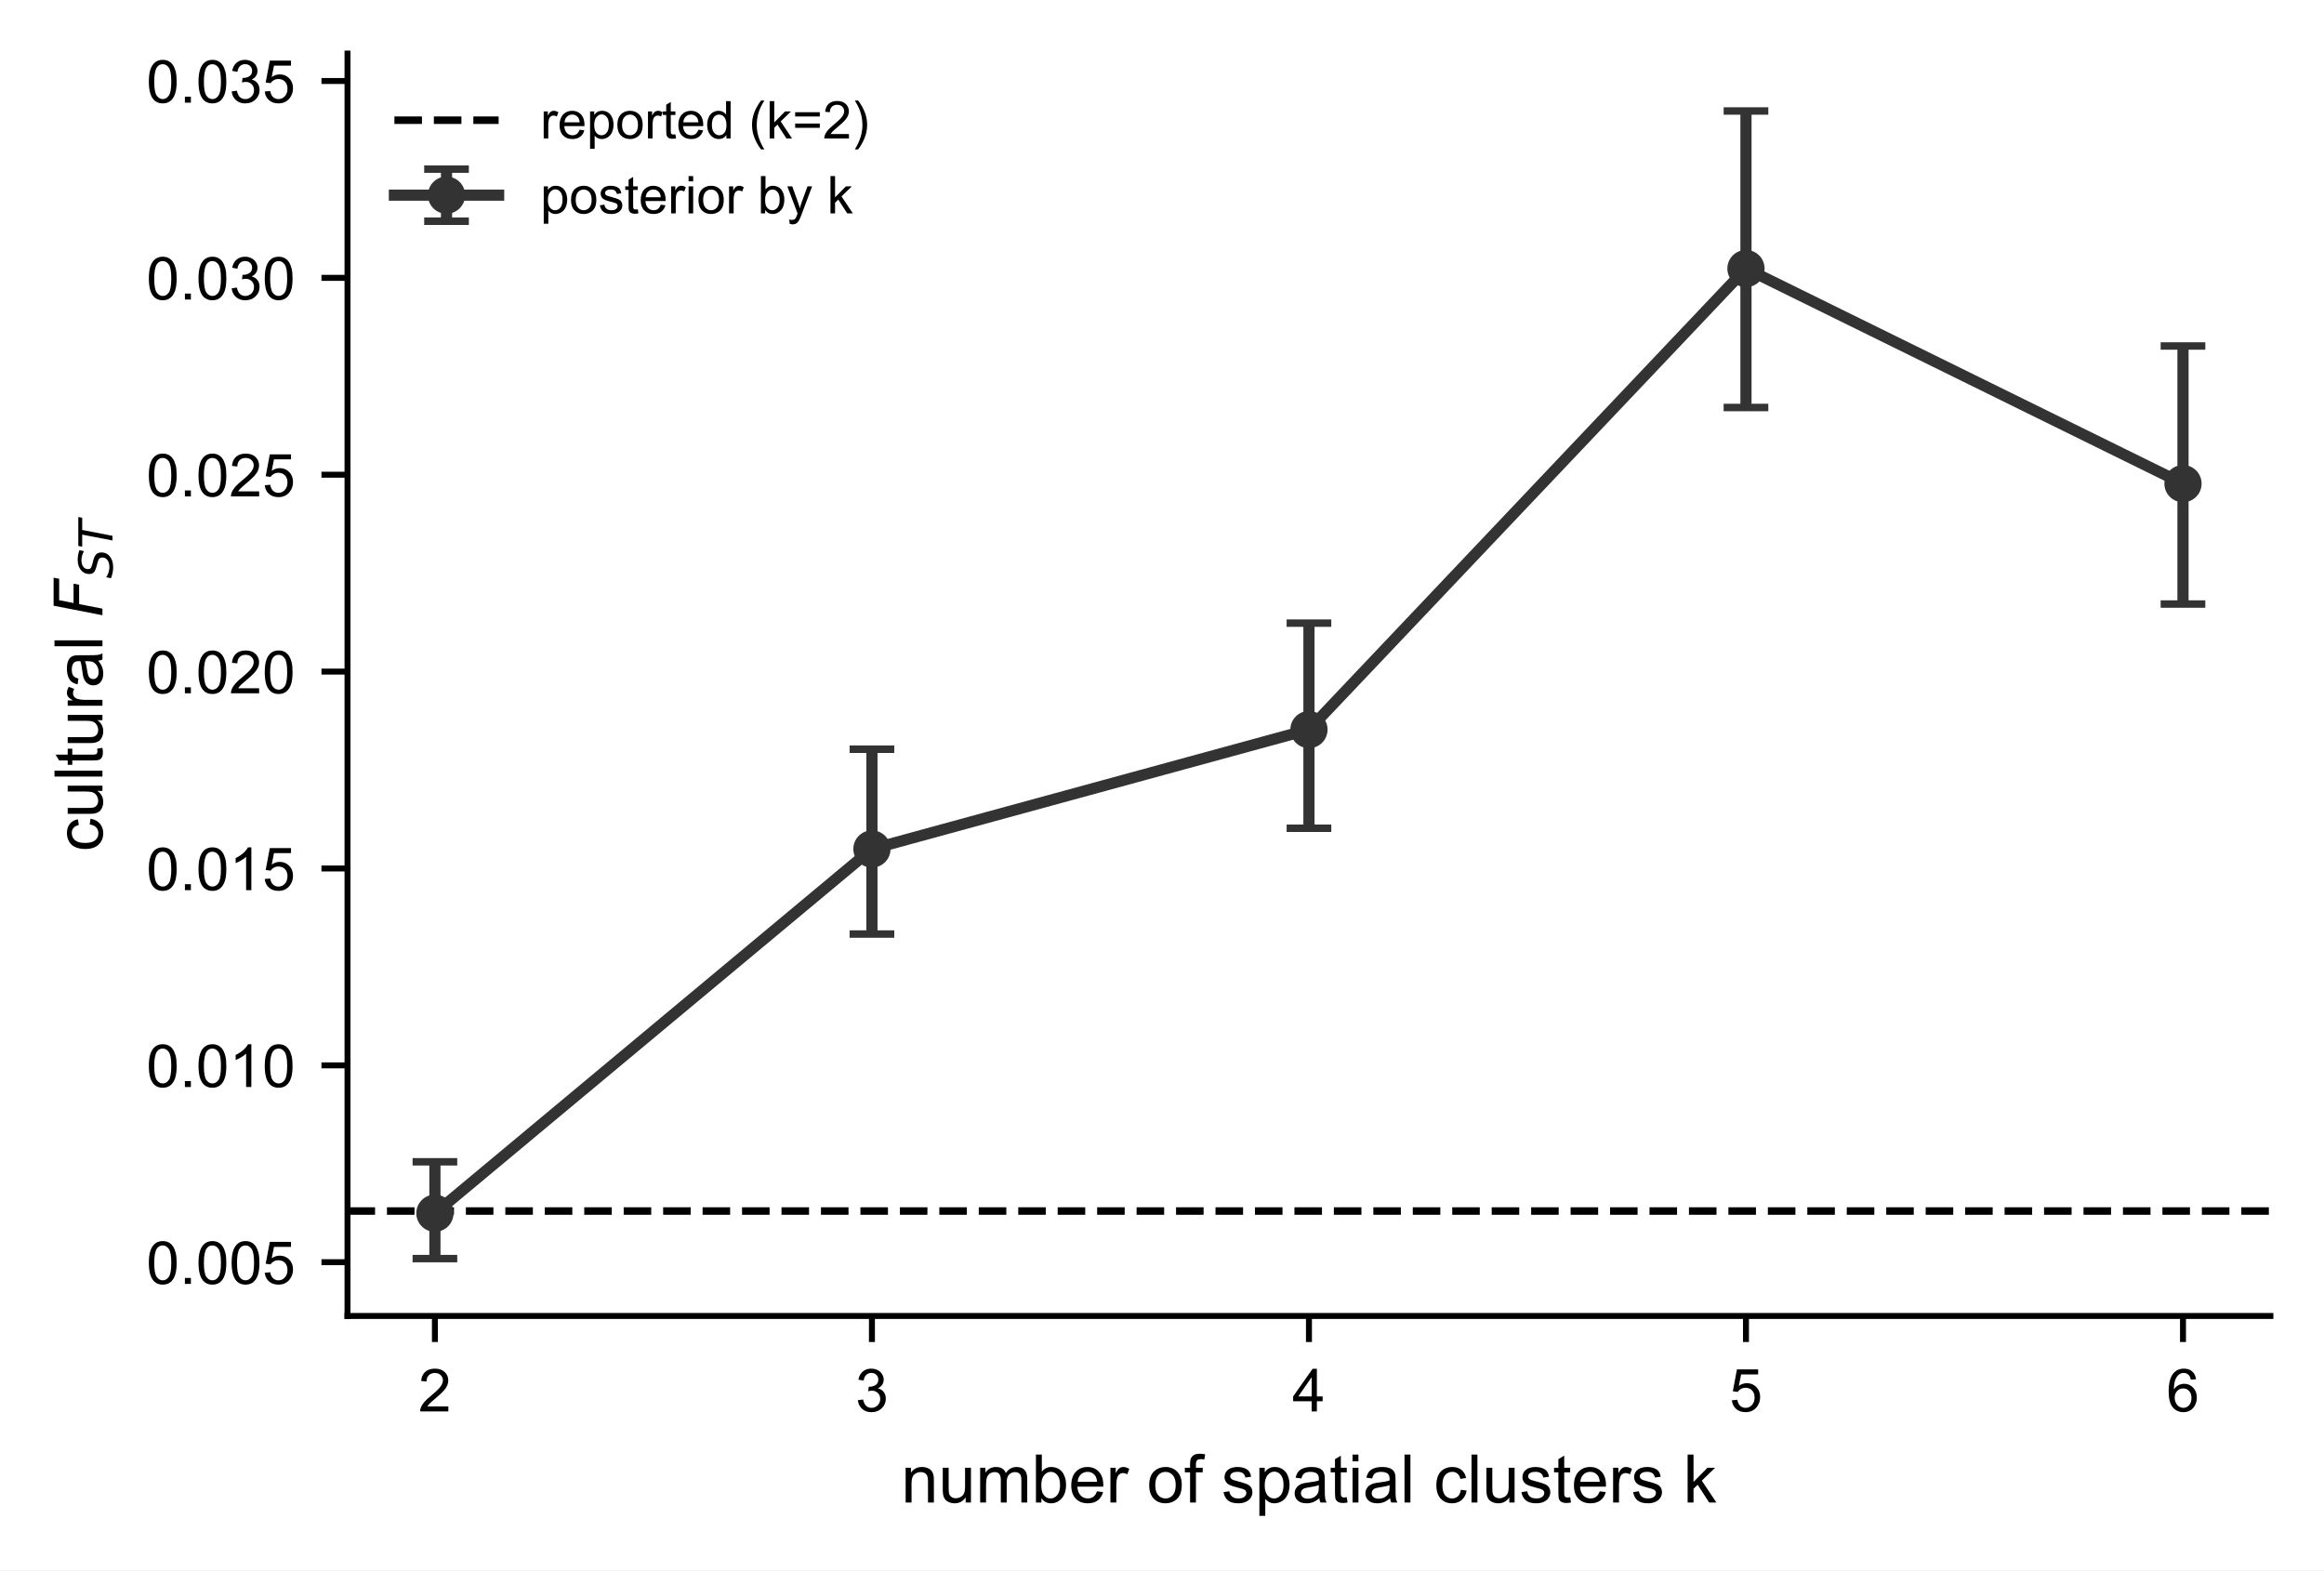
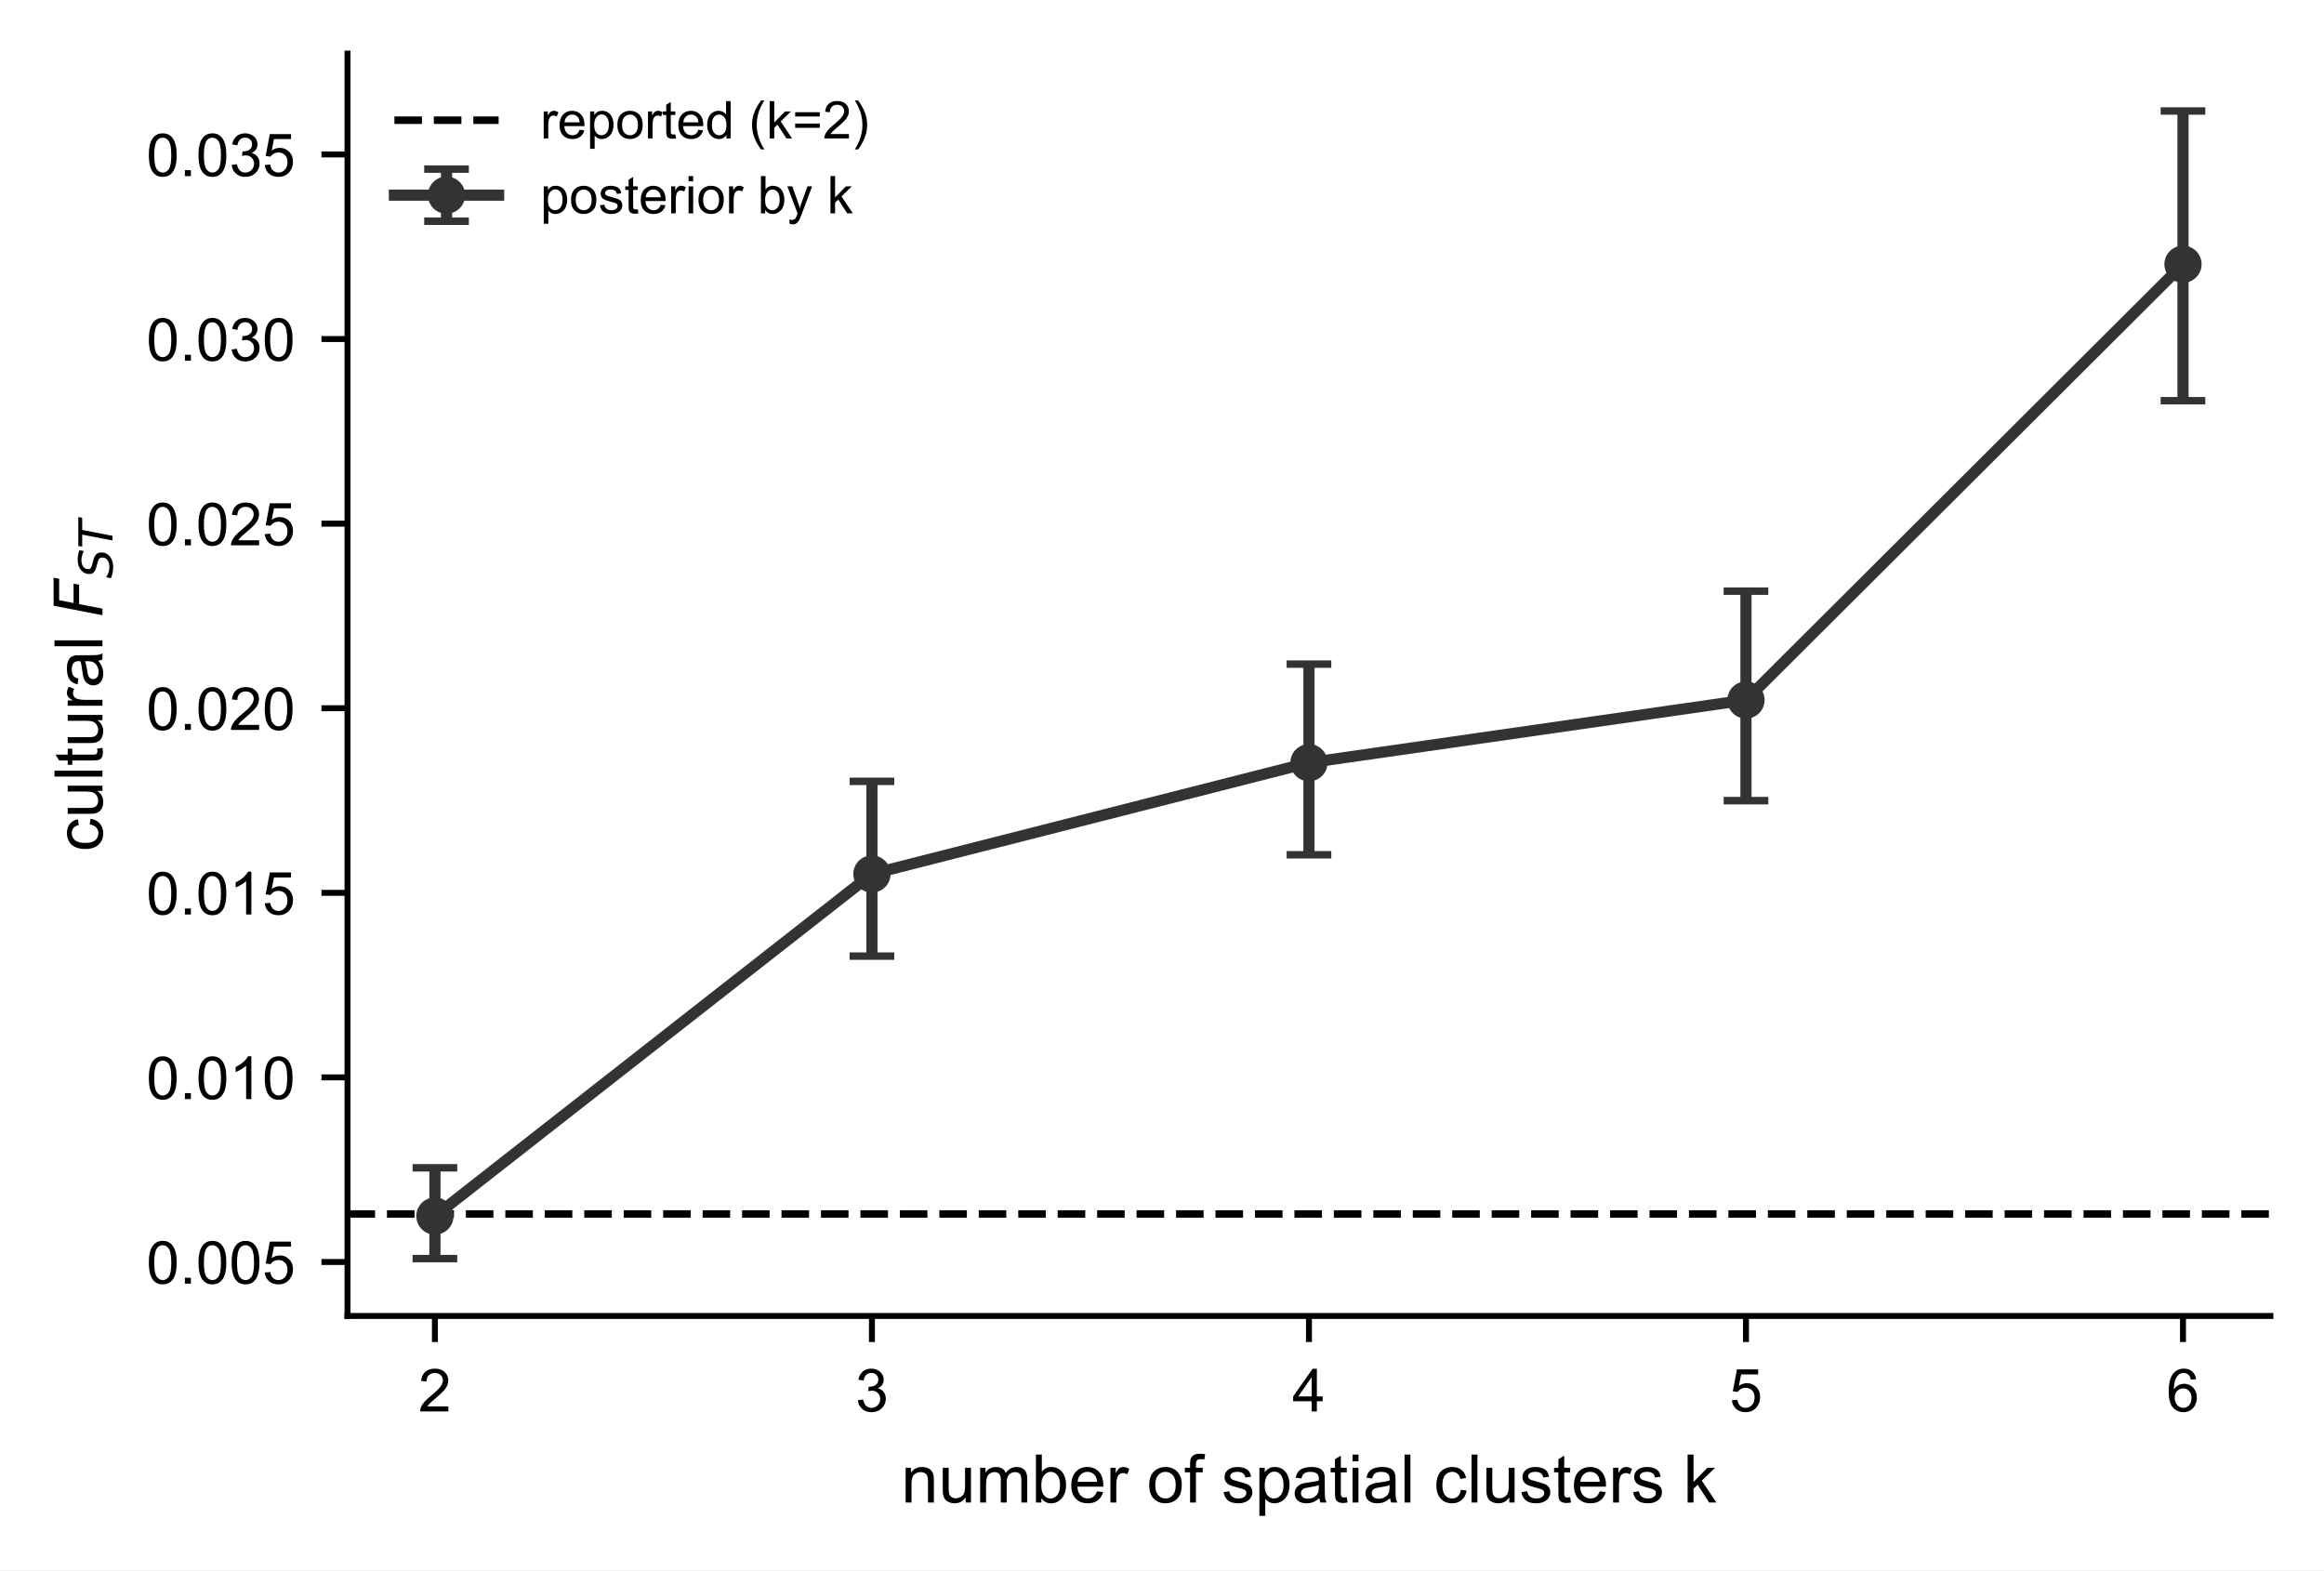
<svg xmlns="http://www.w3.org/2000/svg" xmlns:xlink="http://www.w3.org/1999/xlink" width="312.188pt" height="210.934pt" viewBox="0 0 312.188 210.934" version="1.1">
  <defs>
    <style type="text/css">*{stroke-linejoin: round; stroke-linecap: butt}</style>
  </defs>
  <g id="figure_1">
    <g id="patch_1">
      <path d="M 0 210.934  L 312.188 210.934  L 312.188 0  L 0 0  z " style="fill: #ffffff" />
    </g>
    <g id="axes_1">
      <g id="patch_2">
        <path d="M 46.682 176.78  L 304.988 176.78  L 304.988 7.2  L 46.682 7.2  z " style="fill: #ffffff" />
      </g>
      <g id="matplotlib.axis_1">
        <g id="xtick_1">
          <g id="line2d_1">
            <defs>
-               <path id="mf78d6fb2e3" d="M 0 0  L 0 3.5  " style="stroke: #000000; stroke-width: 0.8" />
-             </defs>
-             <g>
-               <use xlink:href="#mf78d6fb2e3" x="58.423" y="176.78" style="stroke: #000000; stroke-width: 0.8" />
+               <path id="mf7b9c50d46" d="M 0 0  L 0 3.5  " style="stroke: #000000; stroke-width: 0.8" />
+             </defs>
+             <g>
+               <use xlink:href="#mf7b9c50d46" x="58.423" y="176.78" style="stroke: #000000; stroke-width: 0.8" />
            </g>
          </g>
          <g id="text_1">
            <g transform="translate(56.19835 189.6042) scale(0.08 -0.08)">
              <defs>
                <path id="ArialMT-15" d="M 3222 541  L 3222 0  L 194 0  Q 188 203 259 391  Q 375 700 629 1000  Q 884 1300 1366 1694  Q 2113 2306 2375 2664  Q 2638 3022 2638 3341  Q 2638 3675 2398 3904  Q 2159 4134 1775 4134  Q 1369 4134 1125 3890  Q 881 3647 878 3216  L 300 3275  Q 359 3922 746 4261  Q 1134 4600 1788 4600  Q 2447 4600 2831 4234  Q 3216 3869 3216 3328  Q 3216 3053 3103 2787  Q 2991 2522 2730 2228  Q 2469 1934 1863 1422  Q 1356 997 1212 845  Q 1069 694 975 541  L 3222 541  z " transform="scale(0.015625)" />
              </defs>
              <use xlink:href="#ArialMT-15" />
            </g>
          </g>
        </g>
        <g id="xtick_2">
          <g id="line2d_2">
            <g>
-               <use xlink:href="#mf78d6fb2e3" x="117.129" y="176.78" style="stroke: #000000; stroke-width: 0.8" />
+               <use xlink:href="#mf7b9c50d46" x="117.129" y="176.78" style="stroke: #000000; stroke-width: 0.8" />
            </g>
          </g>
          <g id="text_2">
            <g transform="translate(114.9042 189.6042) scale(0.08 -0.08)">
              <defs>
                <path id="ArialMT-16" d="M 269 1209  L 831 1284  Q 928 806 1161 595  Q 1394 384 1728 384  Q 2125 384 2398 659  Q 2672 934 2672 1341  Q 2672 1728 2419 1979  Q 2166 2231 1775 2231  Q 1616 2231 1378 2169  L 1441 2663  Q 1497 2656 1531 2656  Q 1891 2656 2178 2843  Q 2466 3031 2466 3422  Q 2466 3731 2256 3934  Q 2047 4138 1716 4138  Q 1388 4138 1169 3931  Q 950 3725 888 3313  L 325 3413  Q 428 3978 793 4289  Q 1159 4600 1703 4600  Q 2078 4600 2393 4439  Q 2709 4278 2876 4000  Q 3044 3722 3044 3409  Q 3044 3113 2884 2869  Q 2725 2625 2413 2481  Q 2819 2388 3044 2092  Q 3269 1797 3269 1353  Q 3269 753 2831 336  Q 2394 -81 1725 -81  Q 1122 -81 723 278  Q 325 638 269 1209  z " transform="scale(0.015625)" />
              </defs>
              <use xlink:href="#ArialMT-16" />
            </g>
          </g>
        </g>
        <g id="xtick_3">
          <g id="line2d_3">
            <g>
-               <use xlink:href="#mf78d6fb2e3" x="175.835" y="176.78" style="stroke: #000000; stroke-width: 0.8" />
+               <use xlink:href="#mf7b9c50d46" x="175.835" y="176.78" style="stroke: #000000; stroke-width: 0.8" />
            </g>
          </g>
          <g id="text_3">
            <g transform="translate(173.6101 189.6042) scale(0.08 -0.08)">
              <defs>
                <path id="ArialMT-17" d="M 2069 0  L 2069 1097  L 81 1097  L 81 1613  L 2172 4581  L 2631 4581  L 2631 1613  L 3250 1613  L 3250 1097  L 2631 1097  L 2631 0  L 2069 0  z M 2069 1613  L 2069 3678  L 634 1613  L 2069 1613  z " transform="scale(0.015625)" />
              </defs>
              <use xlink:href="#ArialMT-17" />
            </g>
          </g>
        </g>
        <g id="xtick_4">
          <g id="line2d_4">
            <g>
-               <use xlink:href="#mf78d6fb2e3" x="234.54" y="176.78" style="stroke: #000000; stroke-width: 0.8" />
+               <use xlink:href="#mf7b9c50d46" x="234.54" y="176.78" style="stroke: #000000; stroke-width: 0.8" />
            </g>
          </g>
          <g id="text_4">
            <g transform="translate(232.316 189.6042) scale(0.08 -0.08)">
              <defs>
                <path id="ArialMT-18" d="M 266 1200  L 856 1250  Q 922 819 1161 601  Q 1400 384 1738 384  Q 2144 384 2425 690  Q 2706 997 2706 1503  Q 2706 1984 2436 2262  Q 2166 2541 1728 2541  Q 1456 2541 1237 2417  Q 1019 2294 894 2097  L 366 2166  L 809 4519  L 3088 4519  L 3088 3981  L 1259 3981  L 1013 2750  Q 1425 3038 1878 3038  Q 2478 3038 2890 2622  Q 3303 2206 3303 1553  Q 3303 931 2941 478  Q 2500 -78 1738 -78  Q 1113 -78 717 272  Q 322 622 266 1200  z " transform="scale(0.015625)" />
              </defs>
              <use xlink:href="#ArialMT-18" />
            </g>
          </g>
        </g>
        <g id="xtick_5">
          <g id="line2d_5">
            <g>
-               <use xlink:href="#mf78d6fb2e3" x="293.246" y="176.78" style="stroke: #000000; stroke-width: 0.8" />
+               <use xlink:href="#mf7b9c50d46" x="293.246" y="176.78" style="stroke: #000000; stroke-width: 0.8" />
            </g>
          </g>
          <g id="text_5">
            <g transform="translate(291.0219 189.6042) scale(0.08 -0.08)">
              <defs>
                <path id="ArialMT-19" d="M 3184 3459  L 2625 3416  Q 2550 3747 2413 3897  Q 2184 4138 1850 4138  Q 1581 4138 1378 3988  Q 1113 3794 959 3422  Q 806 3050 800 2363  Q 1003 2672 1297 2822  Q 1591 2972 1913 2972  Q 2475 2972 2870 2558  Q 3266 2144 3266 1488  Q 3266 1056 3080 686  Q 2894 316 2569 119  Q 2244 -78 1831 -78  Q 1128 -78 684 439  Q 241 956 241 2144  Q 241 3472 731 4075  Q 1159 4600 1884 4600  Q 2425 4600 2770 4297  Q 3116 3994 3184 3459  z M 888 1484  Q 888 1194 1011 928  Q 1134 663 1356 523  Q 1578 384 1822 384  Q 2178 384 2434 671  Q 2691 959 2691 1453  Q 2691 1928 2437 2201  Q 2184 2475 1800 2475  Q 1419 2475 1153 2201  Q 888 1928 888 1484  z " transform="scale(0.015625)" />
              </defs>
              <use xlink:href="#ArialMT-19" />
            </g>
          </g>
        </g>
        <g id="text_6">
          <g transform="translate(121.0646 201.84) scale(0.09 -0.09)">
            <defs>
              <path id="ArialMT-51" d="M 422 0  L 422 3319  L 928 3319  L 928 2847  Q 1294 3394 1984 3394  Q 2284 3394 2536 3286  Q 2788 3178 2913 3003  Q 3038 2828 3088 2588  Q 3119 2431 3119 2041  L 3119 0  L 2556 0  L 2556 2019  Q 2556 2363 2490 2533  Q 2425 2703 2258 2804  Q 2091 2906 1866 2906  Q 1506 2906 1245 2678  Q 984 2450 984 1813  L 984 0  L 422 0  z " transform="scale(0.015625)" />
              <path id="ArialMT-58" d="M 2597 0  L 2597 488  Q 2209 -75 1544 -75  Q 1250 -75 995 37  Q 741 150 617 320  Q 494 491 444 738  Q 409 903 409 1263  L 409 3319  L 972 3319  L 972 1478  Q 972 1038 1006 884  Q 1059 663 1231 536  Q 1403 409 1656 409  Q 1909 409 2131 539  Q 2353 669 2445 892  Q 2538 1116 2538 1541  L 2538 3319  L 3100 3319  L 3100 0  L 2597 0  z " transform="scale(0.015625)" />
              <path id="ArialMT-50" d="M 422 0  L 422 3319  L 925 3319  L 925 2853  Q 1081 3097 1340 3245  Q 1600 3394 1931 3394  Q 2300 3394 2536 3241  Q 2772 3088 2869 2813  Q 3263 3394 3894 3394  Q 4388 3394 4653 3120  Q 4919 2847 4919 2278  L 4919 0  L 4359 0  L 4359 2091  Q 4359 2428 4304 2576  Q 4250 2725 4106 2815  Q 3963 2906 3769 2906  Q 3419 2906 3187 2673  Q 2956 2441 2956 1928  L 2956 0  L 2394 0  L 2394 2156  Q 2394 2531 2256 2718  Q 2119 2906 1806 2906  Q 1569 2906 1367 2781  Q 1166 2656 1075 2415  Q 984 2175 984 1722  L 984 0  L 422 0  z " transform="scale(0.015625)" />
              <path id="ArialMT-45" d="M 941 0  L 419 0  L 419 4581  L 981 4581  L 981 2947  Q 1338 3394 1891 3394  Q 2197 3394 2470 3270  Q 2744 3147 2920 2923  Q 3097 2700 3197 2384  Q 3297 2069 3297 1709  Q 3297 856 2875 390  Q 2453 -75 1863 -75  Q 1275 -75 941 416  L 941 0  z M 934 1684  Q 934 1088 1097 822  Q 1363 388 1816 388  Q 2184 388 2453 708  Q 2722 1028 2722 1663  Q 2722 2313 2464 2622  Q 2206 2931 1841 2931  Q 1472 2931 1203 2611  Q 934 2291 934 1684  z " transform="scale(0.015625)" />
              <path id="ArialMT-48" d="M 2694 1069  L 3275 997  Q 3138 488 2766 206  Q 2394 -75 1816 -75  Q 1088 -75 661 373  Q 234 822 234 1631  Q 234 2469 665 2931  Q 1097 3394 1784 3394  Q 2450 3394 2872 2941  Q 3294 2488 3294 1666  Q 3294 1616 3291 1516  L 816 1516  Q 847 969 1125 678  Q 1403 388 1819 388  Q 2128 388 2347 550  Q 2566 713 2694 1069  z M 847 1978  L 2700 1978  Q 2663 2397 2488 2606  Q 2219 2931 1791 2931  Q 1403 2931 1139 2672  Q 875 2413 847 1978  z " transform="scale(0.015625)" />
              <path id="ArialMT-55" d="M 416 0  L 416 3319  L 922 3319  L 922 2816  Q 1116 3169 1280 3281  Q 1444 3394 1641 3394  Q 1925 3394 2219 3213  L 2025 2691  Q 1819 2813 1613 2813  Q 1428 2813 1281 2702  Q 1134 2591 1072 2394  Q 978 2094 978 1738  L 978 0  L 416 0  z " transform="scale(0.015625)" />
              <path id="ArialMT-3" transform="scale(0.015625)" />
              <path id="ArialMT-52" d="M 213 1659  Q 213 2581 725 3025  Q 1153 3394 1769 3394  Q 2453 3394 2887 2945  Q 3322 2497 3322 1706  Q 3322 1066 3130 698  Q 2938 331 2570 128  Q 2203 -75 1769 -75  Q 1072 -75 642 372  Q 213 819 213 1659  z M 791 1659  Q 791 1022 1069 705  Q 1347 388 1769 388  Q 2188 388 2466 706  Q 2744 1025 2744 1678  Q 2744 2294 2464 2611  Q 2184 2928 1769 2928  Q 1347 2928 1069 2612  Q 791 2297 791 1659  z " transform="scale(0.015625)" />
              <path id="ArialMT-49" d="M 556 0  L 556 2881  L 59 2881  L 59 3319  L 556 3319  L 556 3672  Q 556 4006 616 4169  Q 697 4388 901 4523  Q 1106 4659 1475 4659  Q 1713 4659 2000 4603  L 1916 4113  Q 1741 4144 1584 4144  Q 1328 4144 1222 4034  Q 1116 3925 1116 3625  L 1116 3319  L 1763 3319  L 1763 2881  L 1116 2881  L 1116 0  L 556 0  z " transform="scale(0.015625)" />
              <path id="ArialMT-56" d="M 197 991  L 753 1078  Q 800 744 1014 566  Q 1228 388 1613 388  Q 2000 388 2187 545  Q 2375 703 2375 916  Q 2375 1106 2209 1216  Q 2094 1291 1634 1406  Q 1016 1563 777 1677  Q 538 1791 414 1992  Q 291 2194 291 2438  Q 291 2659 392 2848  Q 494 3038 669 3163  Q 800 3259 1026 3326  Q 1253 3394 1513 3394  Q 1903 3394 2198 3281  Q 2494 3169 2634 2976  Q 2775 2784 2828 2463  L 2278 2388  Q 2241 2644 2061 2787  Q 1881 2931 1553 2931  Q 1166 2931 1000 2803  Q 834 2675 834 2503  Q 834 2394 903 2306  Q 972 2216 1119 2156  Q 1203 2125 1616 2013  Q 2213 1853 2448 1751  Q 2684 1650 2818 1456  Q 2953 1263 2953 975  Q 2953 694 2789 445  Q 2625 197 2315 61  Q 2006 -75 1616 -75  Q 969 -75 630 194  Q 291 463 197 991  z " transform="scale(0.015625)" />
              <path id="ArialMT-53" d="M 422 -1272  L 422 3319  L 934 3319  L 934 2888  Q 1116 3141 1344 3267  Q 1572 3394 1897 3394  Q 2322 3394 2647 3175  Q 2972 2956 3137 2557  Q 3303 2159 3303 1684  Q 3303 1175 3120 767  Q 2938 359 2589 142  Q 2241 -75 1856 -75  Q 1575 -75 1351 44  Q 1128 163 984 344  L 984 -1272  L 422 -1272  z M 931 1641  Q 931 1000 1190 694  Q 1450 388 1819 388  Q 2194 388 2461 705  Q 2728 1022 2728 1688  Q 2728 2322 2467 2637  Q 2206 2953 1844 2953  Q 1484 2953 1207 2617  Q 931 2281 931 1641  z " transform="scale(0.015625)" />
              <path id="ArialMT-44" d="M 2588 409  Q 2275 144 1986 34  Q 1697 -75 1366 -75  Q 819 -75 525 192  Q 231 459 231 875  Q 231 1119 342 1320  Q 453 1522 633 1644  Q 813 1766 1038 1828  Q 1203 1872 1538 1913  Q 2219 1994 2541 2106  Q 2544 2222 2544 2253  Q 2544 2597 2384 2738  Q 2169 2928 1744 2928  Q 1347 2928 1158 2789  Q 969 2650 878 2297  L 328 2372  Q 403 2725 575 2942  Q 747 3159 1072 3276  Q 1397 3394 1825 3394  Q 2250 3394 2515 3294  Q 2781 3194 2906 3042  Q 3031 2891 3081 2659  Q 3109 2516 3109 2141  L 3109 1391  Q 3109 606 3145 398  Q 3181 191 3288 0  L 2700 0  Q 2613 175 2588 409  z M 2541 1666  Q 2234 1541 1622 1453  Q 1275 1403 1131 1340  Q 988 1278 909 1158  Q 831 1038 831 891  Q 831 666 1001 516  Q 1172 366 1500 366  Q 1825 366 2078 508  Q 2331 650 2450 897  Q 2541 1088 2541 1459  L 2541 1666  z " transform="scale(0.015625)" />
              <path id="ArialMT-57" d="M 1650 503  L 1731 6  Q 1494 -44 1306 -44  Q 1000 -44 831 53  Q 663 150 594 308  Q 525 466 525 972  L 525 2881  L 113 2881  L 113 3319  L 525 3319  L 525 4141  L 1084 4478  L 1084 3319  L 1650 3319  L 1650 2881  L 1084 2881  L 1084 941  Q 1084 700 1114 631  Q 1144 563 1211 522  Q 1278 481 1403 481  Q 1497 481 1650 503  z " transform="scale(0.015625)" />
              <path id="ArialMT-4c" d="M 425 3934  L 425 4581  L 988 4581  L 988 3934  L 425 3934  z M 425 0  L 425 3319  L 988 3319  L 988 0  L 425 0  z " transform="scale(0.015625)" />
              <path id="ArialMT-4f" d="M 409 0  L 409 4581  L 972 4581  L 972 0  L 409 0  z " transform="scale(0.015625)" />
              <path id="ArialMT-46" d="M 2588 1216  L 3141 1144  Q 3050 572 2676 248  Q 2303 -75 1759 -75  Q 1078 -75 664 370  Q 250 816 250 1647  Q 250 2184 428 2587  Q 606 2991 970 3192  Q 1334 3394 1763 3394  Q 2303 3394 2647 3120  Q 2991 2847 3088 2344  L 2541 2259  Q 2463 2594 2264 2762  Q 2066 2931 1784 2931  Q 1359 2931 1093 2626  Q 828 2322 828 1663  Q 828 994 1084 691  Q 1341 388 1753 388  Q 2084 388 2306 591  Q 2528 794 2588 1216  z " transform="scale(0.015625)" />
              <path id="ArialMT-4e" d="M 425 0  L 425 4581  L 988 4581  L 988 1969  L 2319 3319  L 3047 3319  L 1778 2088  L 3175 0  L 2481 0  L 1384 1697  L 988 1316  L 988 0  L 425 0  z " transform="scale(0.015625)" />
            </defs>
            <use xlink:href="#ArialMT-51" />
            <use xlink:href="#ArialMT-58" transform="translate(55.60938 0)" />
            <use xlink:href="#ArialMT-50" transform="translate(111.2188 0)" />
            <use xlink:href="#ArialMT-45" transform="translate(194.5156 0)" />
            <use xlink:href="#ArialMT-48" transform="translate(250.125 0)" />
            <use xlink:href="#ArialMT-55" transform="translate(305.7344 0)" />
            <use xlink:href="#ArialMT-3" transform="translate(339.0312 0)" />
            <use xlink:href="#ArialMT-52" transform="translate(366.8125 0)" />
            <use xlink:href="#ArialMT-49" transform="translate(422.4219 0)" />
            <use xlink:href="#ArialMT-3" transform="translate(450.2031 0)" />
            <use xlink:href="#ArialMT-56" transform="translate(477.9844 0)" />
            <use xlink:href="#ArialMT-53" transform="translate(527.9844 0)" />
            <use xlink:href="#ArialMT-44" transform="translate(583.5938 0)" />
            <use xlink:href="#ArialMT-57" transform="translate(639.2031 0)" />
            <use xlink:href="#ArialMT-4c" transform="translate(666.9844 0)" />
            <use xlink:href="#ArialMT-44" transform="translate(689.2031 0)" />
            <use xlink:href="#ArialMT-4f" transform="translate(744.8125 0)" />
            <use xlink:href="#ArialMT-3" transform="translate(767.0312 0)" />
            <use xlink:href="#ArialMT-46" transform="translate(794.8125 0)" />
            <use xlink:href="#ArialMT-4f" transform="translate(844.8125 0)" />
            <use xlink:href="#ArialMT-58" transform="translate(867.0312 0)" />
            <use xlink:href="#ArialMT-56" transform="translate(922.6406 0)" />
            <use xlink:href="#ArialMT-57" transform="translate(972.6406 0)" />
            <use xlink:href="#ArialMT-48" transform="translate(1000.422 0)" />
            <use xlink:href="#ArialMT-55" transform="translate(1056.031 0)" />
            <use xlink:href="#ArialMT-56" transform="translate(1089.328 0)" />
            <use xlink:href="#ArialMT-3" transform="translate(1139.328 0)" />
            <use xlink:href="#ArialMT-4e" transform="translate(1167.109 0)" />
          </g>
        </g>
      </g>
      <g id="matplotlib.axis_2">
        <g id="ytick_1">
          <g id="line2d_6">
            <defs>
-               <path id="m38bf4f1826" d="M 0 0  L -3.5 0  " style="stroke: #000000; stroke-width: 0.8" />
-             </defs>
-             <g>
-               <use xlink:href="#m38bf4f1826" x="46.682" y="169.559" style="stroke: #000000; stroke-width: 0.8" />
+               <path id="mf5869b26f3" d="M 0 0  L -3.5 0  " style="stroke: #000000; stroke-width: 0.8" />
+             </defs>
+             <g>
+               <use xlink:href="#mf5869b26f3" x="46.682" y="169.529" style="stroke: #000000; stroke-width: 0.8" />
            </g>
          </g>
          <g id="text_7">
-             <g transform="translate(19.66404 172.4715) scale(0.08 -0.08)">
+             <g transform="translate(19.66404 172.4411) scale(0.08 -0.08)">
              <defs>
                <path id="ArialMT-13" d="M 266 2259  Q 266 3072 433 3567  Q 600 4063 929 4331  Q 1259 4600 1759 4600  Q 2128 4600 2406 4451  Q 2684 4303 2865 4023  Q 3047 3744 3150 3342  Q 3253 2941 3253 2259  Q 3253 1453 3087 958  Q 2922 463 2592 192  Q 2263 -78 1759 -78  Q 1097 -78 719 397  Q 266 969 266 2259  z M 844 2259  Q 844 1131 1108 757  Q 1372 384 1759 384  Q 2147 384 2411 759  Q 2675 1134 2675 2259  Q 2675 3391 2411 3762  Q 2147 4134 1753 4134  Q 1366 4134 1134 3806  Q 844 3388 844 2259  z " transform="scale(0.015625)" />
                <path id="ArialMT-11" d="M 581 0  L 581 641  L 1222 641  L 1222 0  L 581 0  z " transform="scale(0.015625)" />
              </defs>
              <use xlink:href="#ArialMT-13" />
              <use xlink:href="#ArialMT-11" transform="translate(55.60938 0)" />
              <use xlink:href="#ArialMT-13" transform="translate(83.39062 0)" />
              <use xlink:href="#ArialMT-13" transform="translate(139 0)" />
              <use xlink:href="#ArialMT-18" transform="translate(194.6094 0)" />
            </g>
          </g>
        </g>
        <g id="ytick_2">
          <g id="line2d_7">
            <g>
-               <use xlink:href="#m38bf4f1826" x="46.682" y="143.113" style="stroke: #000000; stroke-width: 0.8" />
+               <use xlink:href="#mf5869b26f3" x="46.682" y="144.732" style="stroke: #000000; stroke-width: 0.8" />
            </g>
          </g>
          <g id="text_8">
-             <g transform="translate(19.66404 146.0247) scale(0.08 -0.08)">
+             <g transform="translate(19.66404 147.6444) scale(0.08 -0.08)">
              <defs>
                <path id="ArialMT-14" d="M 2384 0  L 1822 0  L 1822 3584  Q 1619 3391 1289 3197  Q 959 3003 697 2906  L 697 3450  Q 1169 3672 1522 3987  Q 1875 4303 2022 4600  L 2384 4600  L 2384 0  z " transform="scale(0.015625)" />
              </defs>
              <use xlink:href="#ArialMT-13" />
              <use xlink:href="#ArialMT-11" transform="translate(55.60938 0)" />
              <use xlink:href="#ArialMT-13" transform="translate(83.39062 0)" />
              <use xlink:href="#ArialMT-14" transform="translate(139 0)" />
              <use xlink:href="#ArialMT-13" transform="translate(194.6094 0)" />
            </g>
          </g>
        </g>
        <g id="ytick_3">
          <g id="line2d_8">
            <g>
-               <use xlink:href="#m38bf4f1826" x="46.682" y="116.666" style="stroke: #000000; stroke-width: 0.8" />
+               <use xlink:href="#mf5869b26f3" x="46.682" y="119.936" style="stroke: #000000; stroke-width: 0.8" />
            </g>
          </g>
          <g id="text_9">
-             <g transform="translate(19.66404 119.5778) scale(0.08 -0.08)">
+             <g transform="translate(19.66404 122.8478) scale(0.08 -0.08)">
              <use xlink:href="#ArialMT-13" />
              <use xlink:href="#ArialMT-11" transform="translate(55.60938 0)" />
              <use xlink:href="#ArialMT-13" transform="translate(83.39062 0)" />
              <use xlink:href="#ArialMT-14" transform="translate(139 0)" />
              <use xlink:href="#ArialMT-18" transform="translate(194.6094 0)" />
            </g>
          </g>
        </g>
        <g id="ytick_4">
          <g id="line2d_9">
            <g>
-               <use xlink:href="#m38bf4f1826" x="46.682" y="90.219" style="stroke: #000000; stroke-width: 0.8" />
+               <use xlink:href="#mf5869b26f3" x="46.682" y="95.139" style="stroke: #000000; stroke-width: 0.8" />
            </g>
          </g>
          <g id="text_10">
-             <g transform="translate(19.66404 93.13093) scale(0.08 -0.08)">
+             <g transform="translate(19.66404 98.05109) scale(0.08 -0.08)">
              <use xlink:href="#ArialMT-13" />
              <use xlink:href="#ArialMT-11" transform="translate(55.60938 0)" />
              <use xlink:href="#ArialMT-13" transform="translate(83.39062 0)" />
              <use xlink:href="#ArialMT-15" transform="translate(139 0)" />
              <use xlink:href="#ArialMT-13" transform="translate(194.6094 0)" />
            </g>
          </g>
        </g>
        <g id="ytick_5">
          <g id="line2d_10">
            <g>
-               <use xlink:href="#m38bf4f1826" x="46.682" y="63.772" style="stroke: #000000; stroke-width: 0.8" />
+               <use xlink:href="#mf5869b26f3" x="46.682" y="70.342" style="stroke: #000000; stroke-width: 0.8" />
            </g>
          </g>
          <g id="text_11">
-             <g transform="translate(19.66404 66.68406) scale(0.08 -0.08)">
+             <g transform="translate(19.66404 73.25442) scale(0.08 -0.08)">
              <use xlink:href="#ArialMT-13" />
              <use xlink:href="#ArialMT-11" transform="translate(55.60938 0)" />
              <use xlink:href="#ArialMT-13" transform="translate(83.39062 0)" />
              <use xlink:href="#ArialMT-15" transform="translate(139 0)" />
              <use xlink:href="#ArialMT-18" transform="translate(194.6094 0)" />
            </g>
          </g>
        </g>
        <g id="ytick_6">
          <g id="line2d_11">
            <g>
-               <use xlink:href="#m38bf4f1826" x="46.682" y="37.325" style="stroke: #000000; stroke-width: 0.8" />
+               <use xlink:href="#mf5869b26f3" x="46.682" y="45.546" style="stroke: #000000; stroke-width: 0.8" />
            </g>
          </g>
          <g id="text_12">
-             <g transform="translate(19.66404 40.23719) scale(0.08 -0.08)">
+             <g transform="translate(19.66404 48.45775) scale(0.08 -0.08)">
              <use xlink:href="#ArialMT-13" />
              <use xlink:href="#ArialMT-11" transform="translate(55.60938 0)" />
              <use xlink:href="#ArialMT-13" transform="translate(83.39062 0)" />
              <use xlink:href="#ArialMT-16" transform="translate(139 0)" />
              <use xlink:href="#ArialMT-13" transform="translate(194.6094 0)" />
            </g>
          </g>
        </g>
        <g id="ytick_7">
          <g id="line2d_12">
            <g>
-               <use xlink:href="#m38bf4f1826" x="46.682" y="10.878" style="stroke: #000000; stroke-width: 0.8" />
+               <use xlink:href="#mf5869b26f3" x="46.682" y="20.749" style="stroke: #000000; stroke-width: 0.8" />
            </g>
          </g>
          <g id="text_13">
-             <g transform="translate(19.66404 13.79032) scale(0.08 -0.08)">
+             <g transform="translate(19.66404 23.66107) scale(0.08 -0.08)">
              <use xlink:href="#ArialMT-13" />
              <use xlink:href="#ArialMT-11" transform="translate(55.60938 0)" />
              <use xlink:href="#ArialMT-13" transform="translate(83.39062 0)" />
              <use xlink:href="#ArialMT-16" transform="translate(139 0)" />
              <use xlink:href="#ArialMT-18" transform="translate(194.6094 0)" />
            </g>
          </g>
        </g>
        <g id="text_14">
          <g transform="translate(13.77 114.4) rotate(-90) scale(0.09 -0.09)">
            <defs>
              <path id="DejaVuSans-Oblique-29" d="M 1081 4666  L 3756 4666  L 3653 4134  L 1606 4134  L 1338 2759  L 3188 2759  L 3084 2228  L 1234 2228  L 800 0  L 172 0  L 1081 4666  z " transform="scale(0.015625)" />
              <path id="DejaVuSans-Oblique-36" d="M 3859 4513  L 3738 3897  Q 3422 4066 3111 4152  Q 2800 4238 2509 4238  Q 1944 4238 1609 3991  Q 1275 3744 1275 3334  Q 1275 3109 1398 2989  Q 1522 2869 2034 2731  L 2413 2638  Q 3053 2472 3303 2217  Q 3553 1963 3553 1503  Q 3553 797 2998 353  Q 2444 -91 1538 -91  Q 1166 -91 791 -17  Q 416 56 38 206  L 166 856  Q 513 641 861 531  Q 1209 422 1556 422  Q 2147 422 2503 684  Q 2859 947 2859 1369  Q 2859 1650 2717 1795  Q 2575 1941 2106 2059  L 1728 2156  Q 1081 2325 845 2545  Q 609 2766 609 3163  Q 609 3859 1145 4304  Q 1681 4750 2541 4750  Q 2875 4750 3203 4690  Q 3531 4631 3859 4513  z " transform="scale(0.015625)" />
              <path id="DejaVuSans-Oblique-37" d="M 378 4666  L 4325 4666  L 4225 4134  L 2559 4134  L 1759 0  L 1125 0  L 1925 4134  L 275 4134  L 378 4666  z " transform="scale(0.015625)" />
            </defs>
            <use xlink:href="#ArialMT-46" transform="translate(0 0.09375)" />
            <use xlink:href="#ArialMT-58" transform="translate(50 0.09375)" />
            <use xlink:href="#ArialMT-4f" transform="translate(105.6152 0.09375)" />
            <use xlink:href="#ArialMT-57" transform="translate(127.832 0.09375)" />
            <use xlink:href="#ArialMT-58" transform="translate(155.6152 0.09375)" />
            <use xlink:href="#ArialMT-55" transform="translate(211.2305 0.09375)" />
            <use xlink:href="#ArialMT-44" transform="translate(244.5312 0.09375)" />
            <use xlink:href="#ArialMT-4f" transform="translate(300.1465 0.09375)" />
            <use xlink:href="#ArialMT-3" transform="translate(322.3633 0.09375)" />
            <use xlink:href="#DejaVuSans-Oblique-29" transform="translate(350.1465 0.09375)" />
            <use xlink:href="#DejaVuSans-Oblique-36" transform="translate(407.666 -14.9062) scale(0.7)" />
            <use xlink:href="#DejaVuSans-Oblique-37" transform="translate(452.0996 -14.9062) scale(0.7)" />
          </g>
        </g>
      </g>
      <g id="LineCollection_1">
-         <path d="M 58.423 169.072  L 58.423 156.067  " clip-path="url(#pdfdfa5ec8d)" style="fill: none; stroke: #333333; stroke-width: 1.5" />
-         <path d="M 117.129 125.477  L 117.129 100.645  " clip-path="url(#pdfdfa5ec8d)" style="fill: none; stroke: #333333; stroke-width: 1.5" />
-         <path d="M 175.835 111.266  L 175.835 83.709  " clip-path="url(#pdfdfa5ec8d)" style="fill: none; stroke: #333333; stroke-width: 1.5" />
-         <path d="M 234.54 54.741  L 234.54 14.908  " clip-path="url(#pdfdfa5ec8d)" style="fill: none; stroke: #333333; stroke-width: 1.5" />
-         <path d="M 293.246 81.147  L 293.246 46.476  " clip-path="url(#pdfdfa5ec8d)" style="fill: none; stroke: #333333; stroke-width: 1.5" />
+         <path d="M 58.423 169.072  L 58.423 156.878  " clip-path="url(#p41da6814a4)" style="fill: none; stroke: #333333; stroke-width: 1.5" />
+         <path d="M 117.129 128.441  L 117.129 104.96  " clip-path="url(#p41da6814a4)" style="fill: none; stroke: #333333; stroke-width: 1.5" />
+         <path d="M 175.835 114.823  L 175.835 89.208  " clip-path="url(#p41da6814a4)" style="fill: none; stroke: #333333; stroke-width: 1.5" />
+         <path d="M 234.54 107.555  L 234.54 79.41  " clip-path="url(#p41da6814a4)" style="fill: none; stroke: #333333; stroke-width: 1.5" />
+         <path d="M 293.246 53.827  L 293.246 14.908  " clip-path="url(#p41da6814a4)" style="fill: none; stroke: #333333; stroke-width: 1.5" />
      </g>
      <g id="line2d_13">
        <defs>
-           <path id="m7c8e8a1844" d="M 3 0  L -3 -0  " style="stroke: #333333" />
+           <path id="m890c0d31c1" d="M 3 0  L -3 -0  " style="stroke: #333333" />
        </defs>
-         <g clip-path="url(#pdfdfa5ec8d)">
-           <use xlink:href="#m7c8e8a1844" x="58.423" y="169.072" style="fill: #333333; stroke: #333333" />
-           <use xlink:href="#m7c8e8a1844" x="117.129" y="125.477" style="fill: #333333; stroke: #333333" />
-           <use xlink:href="#m7c8e8a1844" x="175.835" y="111.266" style="fill: #333333; stroke: #333333" />
-           <use xlink:href="#m7c8e8a1844" x="234.54" y="54.741" style="fill: #333333; stroke: #333333" />
-           <use xlink:href="#m7c8e8a1844" x="293.246" y="81.147" style="fill: #333333; stroke: #333333" />
+         <g clip-path="url(#p41da6814a4)">
+           <use xlink:href="#m890c0d31c1" x="58.423" y="169.072" style="fill: #333333; stroke: #333333" />
+           <use xlink:href="#m890c0d31c1" x="117.129" y="128.441" style="fill: #333333; stroke: #333333" />
+           <use xlink:href="#m890c0d31c1" x="175.835" y="114.823" style="fill: #333333; stroke: #333333" />
+           <use xlink:href="#m890c0d31c1" x="234.54" y="107.555" style="fill: #333333; stroke: #333333" />
+           <use xlink:href="#m890c0d31c1" x="293.246" y="53.827" style="fill: #333333; stroke: #333333" />
        </g>
      </g>
      <g id="line2d_14">
-         <g clip-path="url(#pdfdfa5ec8d)">
-           <use xlink:href="#m7c8e8a1844" x="58.423" y="156.067" style="fill: #333333; stroke: #333333" />
-           <use xlink:href="#m7c8e8a1844" x="117.129" y="100.645" style="fill: #333333; stroke: #333333" />
-           <use xlink:href="#m7c8e8a1844" x="175.835" y="83.709" style="fill: #333333; stroke: #333333" />
-           <use xlink:href="#m7c8e8a1844" x="234.54" y="14.908" style="fill: #333333; stroke: #333333" />
-           <use xlink:href="#m7c8e8a1844" x="293.246" y="46.476" style="fill: #333333; stroke: #333333" />
+         <g clip-path="url(#p41da6814a4)">
+           <use xlink:href="#m890c0d31c1" x="58.423" y="156.878" style="fill: #333333; stroke: #333333" />
+           <use xlink:href="#m890c0d31c1" x="117.129" y="104.96" style="fill: #333333; stroke: #333333" />
+           <use xlink:href="#m890c0d31c1" x="175.835" y="89.208" style="fill: #333333; stroke: #333333" />
+           <use xlink:href="#m890c0d31c1" x="234.54" y="79.41" style="fill: #333333; stroke: #333333" />
+           <use xlink:href="#m890c0d31c1" x="293.246" y="14.908" style="fill: #333333; stroke: #333333" />
        </g>
      </g>
      <g id="line2d_15">
-         <path d="M 46.682 162.683  L 304.988 162.683  " clip-path="url(#pdfdfa5ec8d)" style="fill: none; stroke-dasharray: 3.7,1.6; stroke-dashoffset: 0; stroke: #000000" />
+         <path d="M 46.682 163.082  L 304.988 163.082  " clip-path="url(#p41da6814a4)" style="fill: none; stroke-dasharray: 3.7,1.6; stroke-dashoffset: 0; stroke: #000000" />
      </g>
      <g id="line2d_16">
-         <path d="M 58.423 162.977  L 117.129 114.049  L 175.835 98.01  L 234.54 36.077  L 293.246 64.97  " clip-path="url(#pdfdfa5ec8d)" style="fill: none; stroke: #333333; stroke-width: 1.5; stroke-linecap: square" />
+         <path d="M 58.423 163.358  L 117.129 117.408  L 175.835 102.458  L 234.54 94.035  L 293.246 35.498  " clip-path="url(#p41da6814a4)" style="fill: none; stroke: #333333; stroke-width: 1.5; stroke-linecap: square" />
        <defs>
-           <path id="md5951f2664" d="M 0 2  C 0.53 2 1.039 1.789 1.414 1.414  C 1.789 1.039 2 0.53 2 0  C 2 -0.53 1.789 -1.039 1.414 -1.414  C 1.039 -1.789 0.53 -2 0 -2  C -0.53 -2 -1.039 -1.789 -1.414 -1.414  C -1.789 -1.039 -2 -0.53 -2 0  C -2 0.53 -1.789 1.039 -1.414 1.414  C -1.039 1.789 -0.53 2 0 2  z " style="stroke: #333333" />
+           <path id="m2896384f9e" d="M 0 2  C 0.53 2 1.039 1.789 1.414 1.414  C 1.789 1.039 2 0.53 2 0  C 2 -0.53 1.789 -1.039 1.414 -1.414  C 1.039 -1.789 0.53 -2 0 -2  C -0.53 -2 -1.039 -1.789 -1.414 -1.414  C -1.789 -1.039 -2 -0.53 -2 0  C -2 0.53 -1.789 1.039 -1.414 1.414  C -1.039 1.789 -0.53 2 0 2  z " style="stroke: #333333" />
        </defs>
-         <g clip-path="url(#pdfdfa5ec8d)">
-           <use xlink:href="#md5951f2664" x="58.423" y="162.977" style="fill: #333333; stroke: #333333" />
-           <use xlink:href="#md5951f2664" x="117.129" y="114.049" style="fill: #333333; stroke: #333333" />
-           <use xlink:href="#md5951f2664" x="175.835" y="98.01" style="fill: #333333; stroke: #333333" />
-           <use xlink:href="#md5951f2664" x="234.54" y="36.077" style="fill: #333333; stroke: #333333" />
-           <use xlink:href="#md5951f2664" x="293.246" y="64.97" style="fill: #333333; stroke: #333333" />
+         <g clip-path="url(#p41da6814a4)">
+           <use xlink:href="#m2896384f9e" x="58.423" y="163.358" style="fill: #333333; stroke: #333333" />
+           <use xlink:href="#m2896384f9e" x="117.129" y="117.408" style="fill: #333333; stroke: #333333" />
+           <use xlink:href="#m2896384f9e" x="175.835" y="102.458" style="fill: #333333; stroke: #333333" />
+           <use xlink:href="#m2896384f9e" x="234.54" y="94.035" style="fill: #333333; stroke: #333333" />
+           <use xlink:href="#m2896384f9e" x="293.246" y="35.498" style="fill: #333333; stroke: #333333" />
        </g>
      </g>
      <g id="patch_3">
        <path d="M 46.682 176.78  L 46.682 7.2  " style="fill: none; stroke: #000000; stroke-width: 0.8; stroke-linejoin: miter; stroke-linecap: square" />
      </g>
      <g id="patch_4">
        <path d="M 46.682 176.78  L 304.988 176.78  " style="fill: none; stroke: #000000; stroke-width: 0.8; stroke-linejoin: miter; stroke-linecap: square" />
      </g>
      <g id="legend_1">
        <g id="line2d_17">
          <path d="M 52.982 16.146  L 59.982 16.146  L 66.982 16.146  " style="fill: none; stroke-dasharray: 3.7,1.6; stroke-dashoffset: 0; stroke: #000000" />
        </g>
        <g id="text_15">
          <g transform="translate(72.58154 18.59619) scale(0.07 -0.07)">
            <defs>
              <path id="ArialMT-47" d="M 2575 0  L 2575 419  Q 2259 -75 1647 -75  Q 1250 -75 917 144  Q 584 363 401 755  Q 219 1147 219 1656  Q 219 2153 384 2558  Q 550 2963 881 3178  Q 1213 3394 1622 3394  Q 1922 3394 2156 3267  Q 2391 3141 2538 2938  L 2538 4581  L 3097 4581  L 3097 0  L 2575 0  z M 797 1656  Q 797 1019 1065 703  Q 1334 388 1700 388  Q 2069 388 2326 689  Q 2584 991 2584 1609  Q 2584 2291 2321 2609  Q 2059 2928 1675 2928  Q 1300 2928 1048 2622  Q 797 2316 797 1656  z " transform="scale(0.015625)" />
              <path id="ArialMT-b" d="M 1497 -1347  Q 1031 -759 709 28  Q 388 816 388 1659  Q 388 2403 628 3084  Q 909 3875 1497 4659  L 1900 4659  Q 1522 4009 1400 3731  Q 1209 3300 1100 2831  Q 966 2247 966 1656  Q 966 153 1900 -1347  L 1497 -1347  z " transform="scale(0.015625)" />
              <path id="ArialMT-20" d="M 3381 2694  L 356 2694  L 356 3219  L 3381 3219  L 3381 2694  z M 3381 1303  L 356 1303  L 356 1828  L 3381 1828  L 3381 1303  z " transform="scale(0.015625)" />
              <path id="ArialMT-c" d="M 791 -1347  L 388 -1347  Q 1322 153 1322 1656  Q 1322 2244 1188 2822  Q 1081 3291 891 3722  Q 769 4003 388 4659  L 791 4659  Q 1378 3875 1659 3084  Q 1900 2403 1900 1659  Q 1900 816 1576 28  Q 1253 -759 791 -1347  z " transform="scale(0.015625)" />
            </defs>
            <use xlink:href="#ArialMT-55" />
            <use xlink:href="#ArialMT-48" transform="translate(33.29688 0)" />
            <use xlink:href="#ArialMT-53" transform="translate(88.90625 0)" />
            <use xlink:href="#ArialMT-52" transform="translate(144.5156 0)" />
            <use xlink:href="#ArialMT-55" transform="translate(200.125 0)" />
            <use xlink:href="#ArialMT-57" transform="translate(233.4219 0)" />
            <use xlink:href="#ArialMT-48" transform="translate(261.2031 0)" />
            <use xlink:href="#ArialMT-47" transform="translate(316.8125 0)" />
            <use xlink:href="#ArialMT-3" transform="translate(372.4219 0)" />
            <use xlink:href="#ArialMT-b" transform="translate(400.2031 0)" />
            <use xlink:href="#ArialMT-4e" transform="translate(433.5 0)" />
            <use xlink:href="#ArialMT-20" transform="translate(483.5 0)" />
            <use xlink:href="#ArialMT-15" transform="translate(541.9062 0)" />
            <use xlink:href="#ArialMT-c" transform="translate(597.5156 0)" />
          </g>
        </g>
        <g id="LineCollection_2">
          <path d="M 59.982 29.716  L 59.982 22.716  " style="fill: none; stroke: #333333; stroke-width: 1.5" />
        </g>
        <g id="line2d_18">
          <g>
-             <use xlink:href="#m7c8e8a1844" x="59.982" y="29.716" style="fill: #333333; stroke: #333333" />
+             <use xlink:href="#m890c0d31c1" x="59.982" y="29.716" style="fill: #333333; stroke: #333333" />
          </g>
        </g>
        <g id="line2d_19">
          <g>
-             <use xlink:href="#m7c8e8a1844" x="59.982" y="22.716" style="fill: #333333; stroke: #333333" />
+             <use xlink:href="#m890c0d31c1" x="59.982" y="22.716" style="fill: #333333; stroke: #333333" />
          </g>
        </g>
        <g id="line2d_20">
          <path d="M 52.982 26.216  L 66.982 26.216  " style="fill: none; stroke: #333333; stroke-width: 1.5; stroke-linecap: square" />
        </g>
        <g id="line2d_21">
          <g>
-             <use xlink:href="#md5951f2664" x="59.982" y="26.216" style="fill: #333333; stroke: #333333" />
+             <use xlink:href="#m2896384f9e" x="59.982" y="26.216" style="fill: #333333; stroke: #333333" />
          </g>
        </g>
        <g id="text_16">
          <g transform="translate(72.58154 28.66566) scale(0.07 -0.07)">
            <defs>
              <path id="ArialMT-5c" d="M 397 -1278  L 334 -750  Q 519 -800 656 -800  Q 844 -800 956 -737  Q 1069 -675 1141 -563  Q 1194 -478 1313 -144  Q 1328 -97 1363 -6  L 103 3319  L 709 3319  L 1400 1397  Q 1534 1031 1641 628  Q 1738 1016 1872 1384  L 2581 3319  L 3144 3319  L 1881 -56  Q 1678 -603 1566 -809  Q 1416 -1088 1222 -1217  Q 1028 -1347 759 -1347  Q 597 -1347 397 -1278  z " transform="scale(0.015625)" />
            </defs>
            <use xlink:href="#ArialMT-53" />
            <use xlink:href="#ArialMT-52" transform="translate(55.60938 0)" />
            <use xlink:href="#ArialMT-56" transform="translate(111.2188 0)" />
            <use xlink:href="#ArialMT-57" transform="translate(161.2188 0)" />
            <use xlink:href="#ArialMT-48" transform="translate(189 0)" />
            <use xlink:href="#ArialMT-55" transform="translate(244.6094 0)" />
            <use xlink:href="#ArialMT-4c" transform="translate(277.9062 0)" />
            <use xlink:href="#ArialMT-52" transform="translate(300.125 0)" />
            <use xlink:href="#ArialMT-55" transform="translate(355.7344 0)" />
            <use xlink:href="#ArialMT-3" transform="translate(389.0312 0)" />
            <use xlink:href="#ArialMT-45" transform="translate(416.8125 0)" />
            <use xlink:href="#ArialMT-5c" transform="translate(472.4219 0)" />
            <use xlink:href="#ArialMT-3" transform="translate(522.4219 0)" />
            <use xlink:href="#ArialMT-4e" transform="translate(550.2031 0)" />
          </g>
        </g>
      </g>
    </g>
  </g>
  <defs>
-     <clipPath id="pdfdfa5ec8d">
+     <clipPath id="p41da6814a4">
      <rect x="46.682" y="7.2" width="258.306" height="169.58" />
    </clipPath>
  </defs>
</svg>
